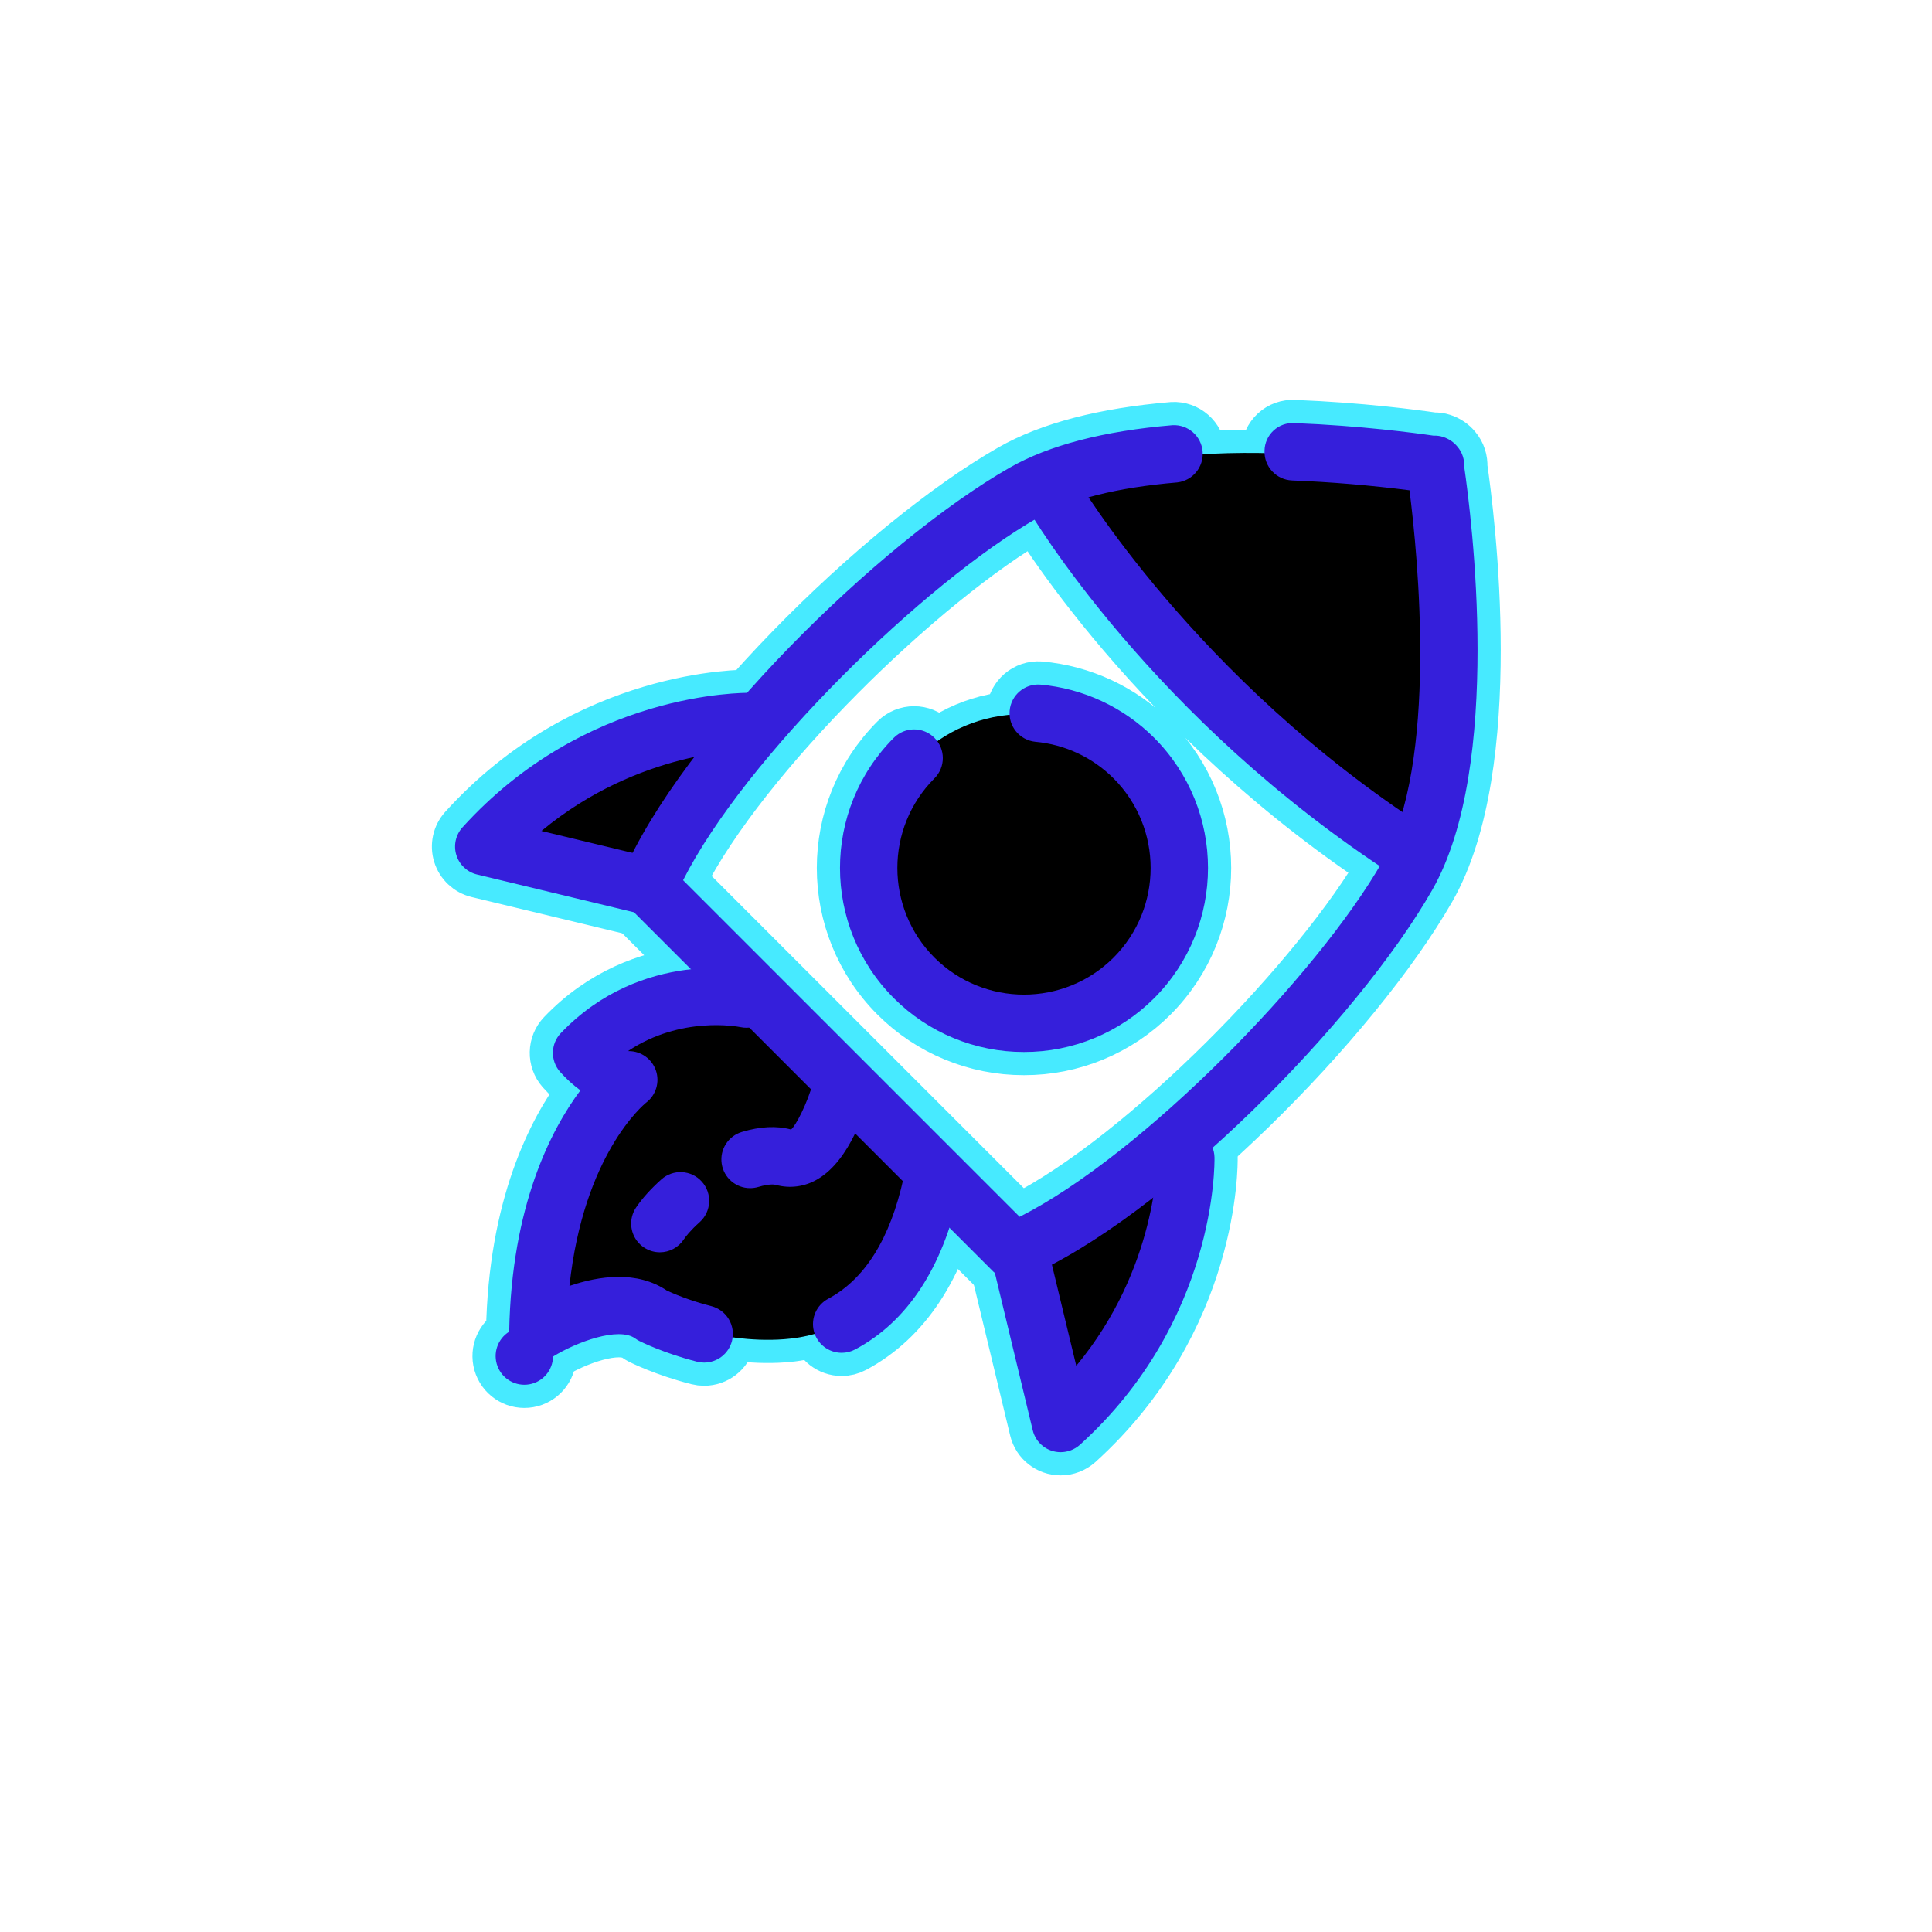
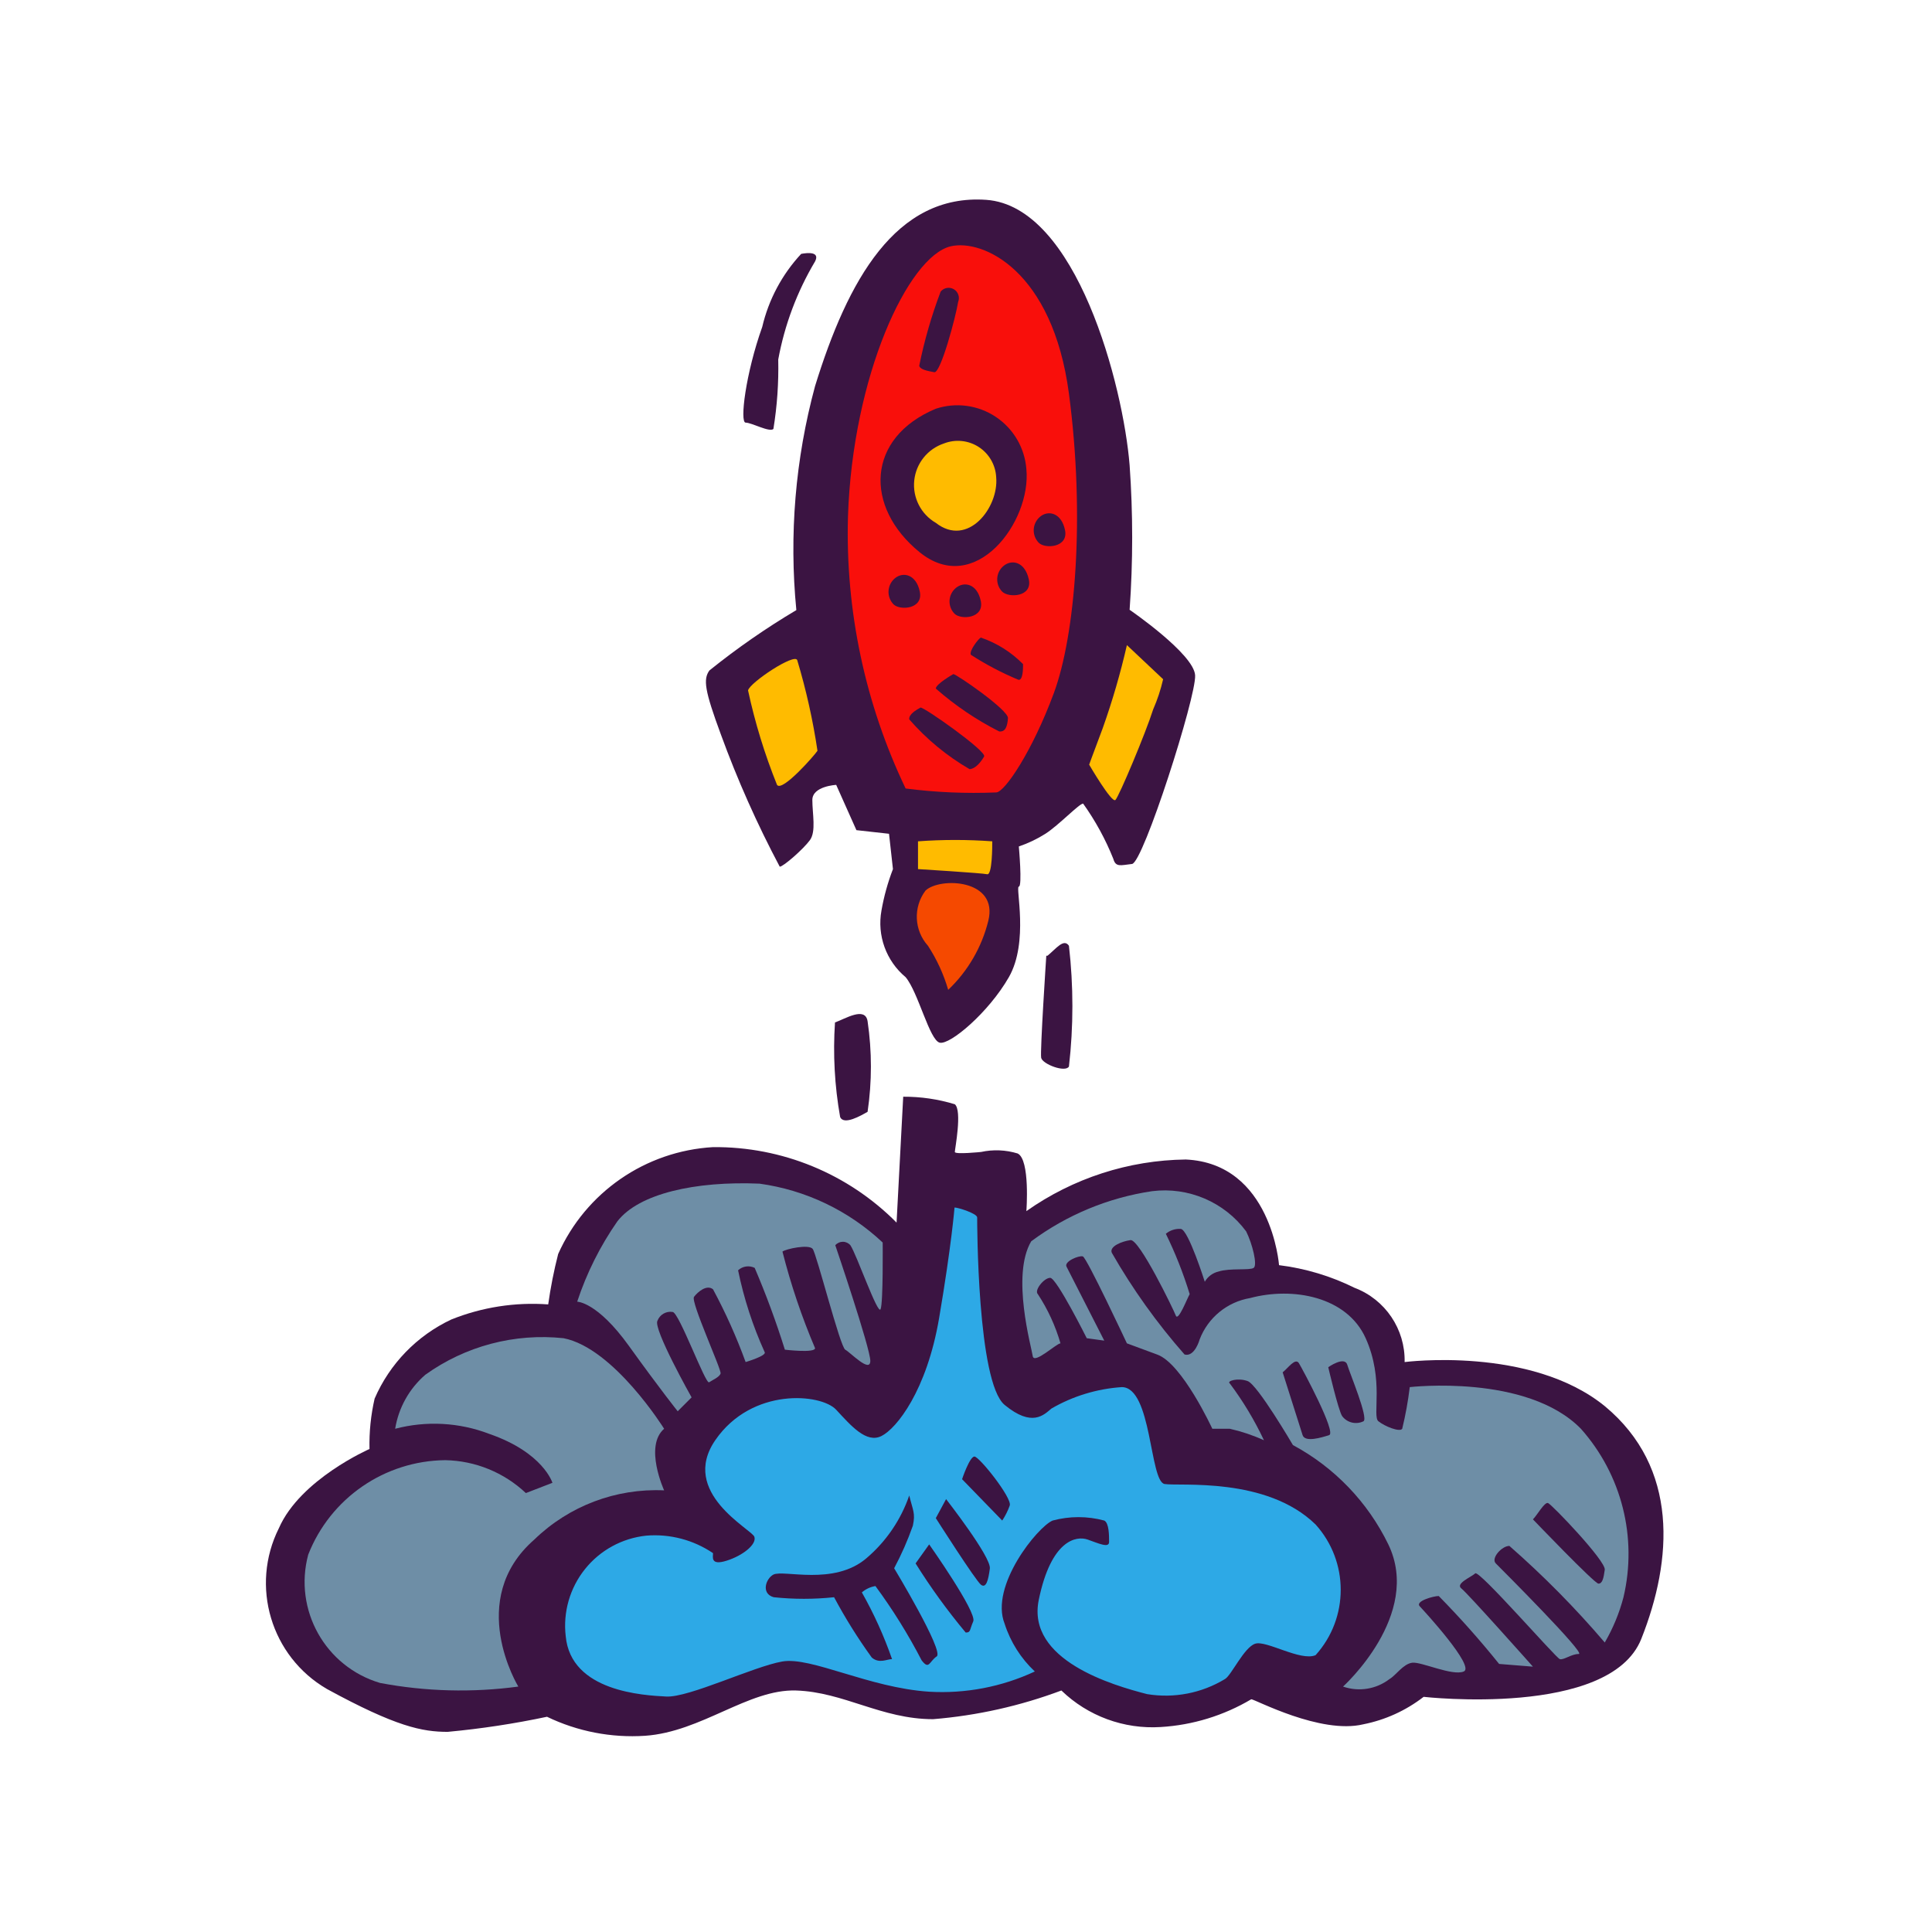
- <svg xmlns="http://www.w3.org/2000/svg" width="256px" height="256px" viewBox="0 0 1055.00 1055.00" class="icon" version="1.1" fill="#8f1dc3" stroke="#8f1dc3" stroke-width="0.011" transform="rotate(0)">
+ <svg xmlns="http://www.w3.org/2000/svg" width="800px" height="800px" viewBox="0 0 64 64" fill="#000000">
  <g id="SVGRepo_bgCarrier" stroke-width="0" />
-   <g id="SVGRepo_tracerCarrier" stroke-linecap="round" stroke-linejoin="round" stroke="#47eaff" stroke-width="25.32">
-     <path d="M573.213 261.968s125.388 185.465 206.374 190.7c0 0 23.51-133.225 2.617-193.302-0.016-0.016-99.276-28.745-208.991 2.602zM264.961 460.505l86.205 23.51 52.24-91.424c0.016-0.016-135.827 47.005-138.444 67.913zM562.759 679.934l15.674 86.205 23.51-20.909 39.184-70.531 2.617-47.021zM406.023 538.872l-86.205 33.965 13.056 23.51-39.184 104.496 5.219 18.291 20.893-7.837 62.694 15.674s57.475 15.674 83.587-10.454l33.965-41.801 5.219-28.73-99.245-107.113z" fill="#000000" />
-     <path d="M558.84 472.26m-82.286 0a82.286 82.286 0 1 0 164.572 0 82.286 82.286 0 1 0-164.572 0Z" fill="#000000" />
-     <path d="M553.48 698.962a15.674 15.674 0 0 1-11.081-4.592L343.094 495.049a15.674 15.674 0 0 1-3.323-17.257c32.444-75.703 140.404-181.735 211.624-222.439 21.379-12.21 51.268-19.999 88.838-23.166a15.689 15.689 0 0 1 2.633 31.253c-32.993 2.774-58.541 9.216-75.923 19.137-62.224 35.563-160.058 131.031-193.929 198.082l183.772 183.788c67.051-33.886 162.535-131.721 198.082-193.945 30.72-53.776 19.373-166.97 14.812-202.769a736.61 736.61 0 0 0-64.12-5.376 15.674 15.674 0 0 1-15.047-16.269 15.376 15.376 0 0 1 16.269-15.047c36.284 1.411 66.111 5.407 76.064 6.865a14.185 14.185 0 0 1 5.172 0.69c3.135 1.003 5.878 2.868 7.852 5.329a15.125 15.125 0 0 1 2.947 5.313c0.596 1.881 0.846 3.824 0.752 5.737 3.84 26.285 21.379 163.021-17.507 231.059-40.704 71.221-146.736 179.196-222.439 211.64a15.266 15.266 0 0 1-6.144 1.285z" fill="#351fdb" />
-     <path d="M354.191 499.641a15.674 15.674 0 0 1-3.683-0.439l-89.998-21.661a15.674 15.674 0 0 1-7.962-25.752c67.318-74.402 153.366-73.384 156.955-73.493a15.674 15.674 0 0 1 15.344 16.003 15.783 15.783 0 0 1-15.94 15.344c-0.799-0.016-59.701-0.329-113.241 44.121l62.177 14.968a15.658 15.658 0 0 1-3.652 30.908zM579.169 792.988a15.642 15.642 0 0 1-15.235-12.006l-21.661-89.998a15.674 15.674 0 1 1 30.469-7.335l14.968 62.177c44.387-53.462 44.137-112.583 44.121-113.241a15.674 15.674 0 0 1 15.407-15.909h0.282a15.674 15.674 0 0 1 15.674 15.329c0.063 3.621 0.956 89.59-73.493 156.955a15.846 15.846 0 0 1-10.533 4.028zM770.825 481.303a15.674 15.674 0 0 1-8.495-2.508c-133.288-86.048-198.976-197.267-201.719-201.969a15.689 15.689 0 0 1 27.084-15.783c0.643 1.081 64.951 109.621 191.64 191.405a15.689 15.689 0 0 1-8.511 28.855zM559.17 574.451a100.201 100.201 0 0 1-71.08-29.388 100.64 100.64 0 0 1 0-142.175 15.658 15.658 0 1 1 22.162 22.162 69.277 69.277 0 0 0 0 97.85 69.261 69.261 0 0 0 97.834 0 69.277 69.277 0 0 0 0-97.85 69.23 69.23 0 0 0-42.836-19.999 15.674 15.674 0 0 1 2.727-31.222 100.624 100.624 0 0 1 62.271 29.059 100.64 100.64 0 0 1 0 142.175 100.201 100.201 0 0 1-71.08 29.388z" fill="#351fdb" />
-     <path d="M459.611 738.726a15.674 15.674 0 0 1-7.382-29.498c20.078-10.721 33.933-32.914 41.174-65.97a15.674 15.674 0 0 1 30.626 6.708c-9.31 42.444-28.495 71.691-57.052 86.926a15.595 15.595 0 0 1-7.367 1.834zM384.504 744.07a15.595 15.595 0 0 1-3.871-0.486c-18.291-4.655-31.002-11.05-31.535-11.316a16.457 16.457 0 0 1-2.194-1.348c-9.059-6.646-32.162 1.959-44.905 9.859a15.674 15.674 0 1 1-23.949-13.589c1.254-68.901 22.93-110.42 38.886-131.783a71.283 71.283 0 0 1-11.128-10.141 15.674 15.674 0 0 1 0.455-21.144c44.137-46.221 102.223-34.435 104.668-33.918 8.464 1.818 13.855 10.141 12.053 18.62a15.736 15.736 0 0 1-18.526 12.069c-1.52-0.313-32.632-6.269-61.519 13.056l0.392 0.016a15.674 15.674 0 0 1 9.561 28.103c-1.442 1.16-34.2 28.244-41.927 100.138 16.128-5.486 36.833-8.526 53.196 2.539 2.774 1.301 11.959 5.36 24.216 8.479a15.674 15.674 0 0 1 11.332 19.059 15.736 15.736 0 0 1-15.203 11.787z" fill="#351fdb" />
-     <path d="M360.304 683.837a15.689 15.689 0 0 1-13.025-24.372c3.26-4.89 8.041-10.203 13.84-15.407a15.658 15.658 0 1 1 20.94 23.322c-5.141 4.608-7.664 7.915-8.699 9.482a15.674 15.674 0 0 1-13.056 6.975zM409.613 648.807a15.674 15.674 0 0 1-4.514-30.689c10-3.009 19.043-3.464 26.849-1.332 2.367-1.599 9.091-14.561 11.959-25.579a15.674 15.674 0 0 1 30.328 7.915c-1.473 5.642-9.749 34.356-27.868 44.842a29.168 29.168 0 0 1-22.664 3.072c-0.705-0.204-3.542-0.705-9.577 1.113a15.971 15.971 0 0 1-4.514 0.658z" fill="#351fdb" />
-   </g>
+   <g id="SVGRepo_tracerCarrier" stroke-linecap="round" stroke-linejoin="round" />
  <g id="SVGRepo_iconCarrier">
-     <path d="M573.213 261.968s125.388 185.465 206.374 190.7c0 0 23.51-133.225 2.617-193.302-0.016-0.016-99.276-28.745-208.991 2.602zM264.961 460.505l86.205 23.51 52.24-91.424c0.016-0.016-135.827 47.005-138.444 67.913zM562.759 679.934l15.674 86.205 23.51-20.909 39.184-70.531 2.617-47.021zM406.023 538.872l-86.205 33.965 13.056 23.51-39.184 104.496 5.219 18.291 20.893-7.837 62.694 15.674s57.475 15.674 83.587-10.454l33.965-41.801 5.219-28.73-99.245-107.113z" fill="#000000" />
-     <path d="M558.84 472.26m-82.286 0a82.286 82.286 0 1 0 164.572 0 82.286 82.286 0 1 0-164.572 0Z" fill="#000000" />
-     <path d="M553.48 698.962a15.674 15.674 0 0 1-11.081-4.592L343.094 495.049a15.674 15.674 0 0 1-3.323-17.257c32.444-75.703 140.404-181.735 211.624-222.439 21.379-12.21 51.268-19.999 88.838-23.166a15.689 15.689 0 0 1 2.633 31.253c-32.993 2.774-58.541 9.216-75.923 19.137-62.224 35.563-160.058 131.031-193.929 198.082l183.772 183.788c67.051-33.886 162.535-131.721 198.082-193.945 30.72-53.776 19.373-166.97 14.812-202.769a736.61 736.61 0 0 0-64.12-5.376 15.674 15.674 0 0 1-15.047-16.269 15.376 15.376 0 0 1 16.269-15.047c36.284 1.411 66.111 5.407 76.064 6.865a14.185 14.185 0 0 1 5.172 0.69c3.135 1.003 5.878 2.868 7.852 5.329a15.125 15.125 0 0 1 2.947 5.313c0.596 1.881 0.846 3.824 0.752 5.737 3.84 26.285 21.379 163.021-17.507 231.059-40.704 71.221-146.736 179.196-222.439 211.64a15.266 15.266 0 0 1-6.144 1.285z" fill="#351fdb" />
-     <path d="M354.191 499.641a15.674 15.674 0 0 1-3.683-0.439l-89.998-21.661a15.674 15.674 0 0 1-7.962-25.752c67.318-74.402 153.366-73.384 156.955-73.493a15.674 15.674 0 0 1 15.344 16.003 15.783 15.783 0 0 1-15.94 15.344c-0.799-0.016-59.701-0.329-113.241 44.121l62.177 14.968a15.658 15.658 0 0 1-3.652 30.908zM579.169 792.988a15.642 15.642 0 0 1-15.235-12.006l-21.661-89.998a15.674 15.674 0 1 1 30.469-7.335l14.968 62.177c44.387-53.462 44.137-112.583 44.121-113.241a15.674 15.674 0 0 1 15.407-15.909h0.282a15.674 15.674 0 0 1 15.674 15.329c0.063 3.621 0.956 89.59-73.493 156.955a15.846 15.846 0 0 1-10.533 4.028zM770.825 481.303a15.674 15.674 0 0 1-8.495-2.508c-133.288-86.048-198.976-197.267-201.719-201.969a15.689 15.689 0 0 1 27.084-15.783c0.643 1.081 64.951 109.621 191.64 191.405a15.689 15.689 0 0 1-8.511 28.855zM559.17 574.451a100.201 100.201 0 0 1-71.08-29.388 100.64 100.64 0 0 1 0-142.175 15.658 15.658 0 1 1 22.162 22.162 69.277 69.277 0 0 0 0 97.85 69.261 69.261 0 0 0 97.834 0 69.277 69.277 0 0 0 0-97.85 69.23 69.23 0 0 0-42.836-19.999 15.674 15.674 0 0 1 2.727-31.222 100.624 100.624 0 0 1 62.271 29.059 100.64 100.64 0 0 1 0 142.175 100.201 100.201 0 0 1-71.08 29.388z" fill="#351fdb" />
-     <path d="M459.611 738.726a15.674 15.674 0 0 1-7.382-29.498c20.078-10.721 33.933-32.914 41.174-65.97a15.674 15.674 0 0 1 30.626 6.708c-9.31 42.444-28.495 71.691-57.052 86.926a15.595 15.595 0 0 1-7.367 1.834zM384.504 744.07a15.595 15.595 0 0 1-3.871-0.486c-18.291-4.655-31.002-11.05-31.535-11.316a16.457 16.457 0 0 1-2.194-1.348c-9.059-6.646-32.162 1.959-44.905 9.859a15.674 15.674 0 1 1-23.949-13.589c1.254-68.901 22.93-110.42 38.886-131.783a71.283 71.283 0 0 1-11.128-10.141 15.674 15.674 0 0 1 0.455-21.144c44.137-46.221 102.223-34.435 104.668-33.918 8.464 1.818 13.855 10.141 12.053 18.62a15.736 15.736 0 0 1-18.526 12.069c-1.52-0.313-32.632-6.269-61.519 13.056l0.392 0.016a15.674 15.674 0 0 1 9.561 28.103c-1.442 1.16-34.2 28.244-41.927 100.138 16.128-5.486 36.833-8.526 53.196 2.539 2.774 1.301 11.959 5.36 24.216 8.479a15.674 15.674 0 0 1 11.332 19.059 15.736 15.736 0 0 1-15.203 11.787z" fill="#351fdb" />
-     <path d="M360.304 683.837a15.689 15.689 0 0 1-13.025-24.372c3.26-4.89 8.041-10.203 13.84-15.407a15.658 15.658 0 1 1 20.94 23.322c-5.141 4.608-7.664 7.915-8.699 9.482a15.674 15.674 0 0 1-13.056 6.975zM409.613 648.807a15.674 15.674 0 0 1-4.514-30.689c10-3.009 19.043-3.464 26.849-1.332 2.367-1.599 9.091-14.561 11.959-25.579a15.674 15.674 0 0 1 30.328 7.915c-1.473 5.642-9.749 34.356-27.868 44.842a29.168 29.168 0 0 1-22.664 3.072c-0.705-0.204-3.542-0.705-9.577 1.113a15.971 15.971 0 0 1-4.514 0.658z" fill="#351fdb" />
+     <path d="m53.16 46.58c-2.46-2-6.63-1.46-6.63-1.46a2.57 2.57 0 0 0 -1.66-2.46 7.78 7.78 0 0 0 -2.5-.75s-.25-3.37-3.09-3.5a9.36 9.36 0 0 0 -5.28 1.71s.13-1.71-.29-1.91a2.4 2.4 0 0 0 -1.21-.05s-.87.09-.87 0 .25-1.37 0-1.58a5.75 5.75 0 0 0 -1.71-.25l-.22 4.17a8.45 8.45 0 0 0 -6.08-2.5 6 6 0 0 0 -5.13 3.54 15.25 15.25 0 0 0 -.33 1.67 7.22 7.22 0 0 0 -3.21.5 5.16 5.16 0 0 0 -2.54 2.62 6.77 6.77 0 0 0 -.17 1.67s-2.29 1-3 2.62a4.06 4.06 0 0 0 1.59 5.33c2.29 1.25 3.16 1.42 4 1.42a28.61 28.61 0 0 0 3.29-.5 6.5 6.5 0 0 0 3.25.63c1.87-.13 3.42-1.55 5-1.5s2.83.95 4.54.95a15.75 15.75 0 0 0 4.25-.95 4.34 4.34 0 0 0 3.29 1.21 6.66 6.66 0 0 0 3-.92c.12 0 2.29 1.17 3.71.83a4.78 4.78 0 0 0 2-.91s6.17.7 7.21-1.92 1.25-5.67-1.21-7.71zm-25.5-12.71a13 13 0 0 0 .17 3.13c.12.29.7-.05.91-.17a10.28 10.28 0 0 0 0-3c-.08-.5-.74-.08-1.08.04zm7-2.21s-.21 3.17-.17 3.38.8.5.92.29a17.53 17.53 0 0 0 0-4c-.17-.25-.41.08-.71.33zm-9.04-17.45a12.56 12.56 0 0 0 .16-2.3 9.82 9.82 0 0 1 1.22-3.25c.17-.33-.25-.29-.46-.25a5.34 5.34 0 0 0 -1.29 2.42c-.55 1.54-.75 3.17-.55 3.17s.79.33.92.21zm.21 14.5c.12 0 .79-.59 1-.88s.08-.87.08-1.33.79-.5.79-.5l.67 1.5 1.08.12.13 1.17a7.34 7.34 0 0 0 -.38 1.37 2.33 2.33 0 0 0 .8 2.21c.42.5.79 2.09 1.13 2.17s1.62-1 2.29-2.17.21-3 .33-3 0-1.33 0-1.33a4.14 4.14 0 0 0 .88-.42c.45-.29 1.12-1 1.25-1a8.69 8.69 0 0 1 1 1.83c.08.29.25.21.62.17s2.13-5.54 2.09-6.25-2.17-2.17-2.17-2.17a33.82 33.82 0 0 0 0-4.79c-.21-2.62-1.75-8.58-4.75-8.79s-4.59 2.67-5.67 6.17a20.68 20.68 0 0 0 -.62 7.42 24.77 24.77 0 0 0 -2.88 2c-.21.29-.16.66.38 2.12a34.7 34.7 0 0 0 1.95 4.38z" fill="#3b1442" />
+     <path d="m31.62 40c.12 0 .75.2.75.33s0 5.46.91 6.21 1.3.33 1.55.12a5.36 5.36 0 0 1 2.33-.71c1 0 .92 3.13 1.42 3.21s3.37-.25 5 1.34a3.23 3.23 0 0 1 0 4.33c-.5.21-1.63-.5-2-.38s-.79 1.05-1 1.17a3.79 3.79 0 0 1 -2.58.5c-1.13-.29-4-1.12-3.59-3.12s1.25-2.13 1.62-2 .71.29.71.08 0-.63-.16-.71a3.29 3.29 0 0 0 -1.71 0c-.5.21-2.09 2.17-1.59 3.42a3.72 3.72 0 0 0 1 1.58 7.27 7.27 0 0 1 -3.5.67c-2-.13-3.91-1.17-4.87-1s-3.09 1.2-3.84 1.16-3.16-.16-3.33-2a3 3 0 0 1 2.67-3.33 3.44 3.44 0 0 1 2.21.58c0 .13-.09.42.45.25s1-.54.92-.79-2.5-1.46-1.29-3.21 3.5-1.54 4-1 1 1.12 1.5.87 1.5-1.5 1.91-3.91.51-3.66.51-3.66z" fill="#2da9e6" />
+     <path d="m25.62 52.16c.34-.17 2 .38 3.08-.54a4.76 4.76 0 0 0 1.42-2.08c.12.5.21.58.12 1a10.12 10.12 0 0 1 -.62 1.41s1.66 2.75 1.41 2.92-.25.46-.5.13a18.52 18.52 0 0 0 -1.53-2.46.92.92 0 0 0 -.45.21 13.48 13.48 0 0 1 1 2.21c-.17 0-.42.16-.67-.05a17.35 17.35 0 0 1 -1.25-2 9.52 9.52 0 0 1 -2 0c-.43-.12-.26-.62-.01-.75z" fill="#3b1442" />
+     <path d="m30.33 51.79.45-.63s1.59 2.25 1.46 2.55-.08.37-.25.37a20.6 20.6 0 0 1 -1.66-2.29z" fill="#3b1442" />
+     <path d="m31 50.29.34-.63s1.5 1.92 1.45 2.3-.12.66-.29.54-1.5-2.21-1.5-2.21z" fill="#3b1442" />
+     <path d="m31.87 49s.25-.75.41-.75 1.25 1.37 1.17 1.62a2.28 2.28 0 0 1 -.25.5z" fill="#3b1442" />
+     <path d="m34.16 41.12a8.91 8.91 0 0 1 4-1.66 3.36 3.36 0 0 1 3.12 1.33c.21.42.38 1.12.25 1.21s-.79 0-1.16.12a.71.71 0 0 0 -.46.34s-.54-1.71-.79-1.75a.7.7 0 0 0 -.5.16 13.54 13.54 0 0 1 .79 2c-.08.13-.38.92-.46.71s-1.21-2.54-1.5-2.5-.71.21-.62.42a20.56 20.56 0 0 0 2.41 3.37c.34.09.5-.5.5-.5a2.18 2.18 0 0 1 1.67-1.37c1.42-.38 3.21-.05 3.83 1.33s.21 2.58.42 2.75.71.37.79.25a11.75 11.75 0 0 0 .25-1.38s3.88-.45 5.67 1.38a6.24 6.24 0 0 1 1.41 5.58 6 6 0 0 1 -.62 1.5 31 31 0 0 0 -3.16-3.2c-.25 0-.62.41-.45.58s3 3 2.75 3-.5.21-.63.17-2.67-2.96-2.8-2.84-.67.34-.46.5 2.37 2.59 2.37 2.59l-1.12-.09a30 30 0 0 0 -2-2.25c-.17 0-.79.17-.63.34s1.84 2 1.46 2.16-1.41-.33-1.71-.29-.54.42-.75.54a1.64 1.64 0 0 1 -1.54.25s2.63-2.37 1.5-4.71a7.41 7.41 0 0 0 -3.16-3.29s-1.17-2-1.5-2.12-.71 0-.59.08a10.84 10.84 0 0 1 1.13 1.88 5.83 5.83 0 0 0 -1.13-.38h-.58s-1-2.17-1.83-2.46l-1-.37s-1.33-2.84-1.46-2.88-.63.17-.54.34l1.25 2.45-.58-.08s-1-2-1.21-2-.54.42-.41.54a6 6 0 0 1 .75 1.63c-.13 0-.88.71-.92.42s-.72-2.67-.05-3.8z" fill="#6e8ea6" />
+     <path d="m42.49 45.46c.17-.13.42-.5.54-.3s1.25 2.3 1 2.38-.8.25-.88 0-.66-2.08-.66-2.08z" fill="#3b1442" />
+     <path d="m44 45.29s.54-.38.63-.08.7 1.75.54 1.87a.57.57 0 0 1 -.71-.17c-.13-.2-.46-1.62-.46-1.62z" fill="#3b1442" />
+     <path d="m50.78 50.33c.13-.12.38-.58.5-.54s1.92 1.92 1.88 2.21-.08.46-.21.46-2.17-2.13-2.17-2.13z" fill="#3b1442" />
+     <path d="m29.24 41.16a7.44 7.44 0 0 0 -4.08-1.95c-2.13-.09-4 .33-4.71 1.25a10.29 10.29 0 0 0 -1.33 2.66s.66 0 1.71 1.46 1.62 2.17 1.62 2.17l.46-.46s-1.29-2.29-1.13-2.54a.46.46 0 0 1 .5-.29c.21 0 1.09 2.41 1.21 2.33s.34-.17.38-.29-1-2.38-.88-2.54.42-.42.63-.25a18.36 18.36 0 0 1 1.08 2.41s.71-.21.63-.33a12.8 12.8 0 0 1 -.88-2.71.49.49 0 0 1 .55-.08 28.74 28.74 0 0 1 1 2.71s1 .12 1-.05a21.94 21.94 0 0 1 -1.08-3.2c.12-.09.87-.25 1-.09s.91 3.25 1.08 3.34.83.79.83.37-1.16-3.83-1.16-3.83a.33.33 0 0 1 .5 0c.2.29.91 2.33 1 2.12s.07-2.21.07-2.21z" fill="#6e8ea6" />
+     <path d="m22 47.33s-1.66-2.67-3.33-3a6.65 6.65 0 0 0 -4.58 1.21 3 3 0 0 0 -1 1.79 5.1 5.1 0 0 1 3.12.17c1.79.62 2.09 1.62 2.09 1.62l-.88.34a4 4 0 0 0 -2.67-1.09 4.93 4.93 0 0 0 -4.54 3.13 3.49 3.49 0 0 0 2.38 4.25 14.34 14.34 0 0 0 4.58.12s-1.76-2.87.53-4.87a5.79 5.79 0 0 1 4.3-1.63s-.67-1.46 0-2.04z" fill="#6e8ea6" />
+     <path d="m31.49 8.16c1.07-.25 3.38.8 3.92 4.88s.21 8-.5 9.92-1.63 3.29-1.91 3.29a17.73 17.73 0 0 1 -3-.13 19.6 19.6 0 0 1 -1.91-9c.15-4.66 1.99-8.62 3.4-8.96z" fill="#f90f0b" />
+     <path d="m31.16 9.66a.34.34 0 0 1 .58.34c-.08.5-.58 2.37-.79 2.33s-.46-.08-.5-.21a15.79 15.79 0 0 1 .71-2.46z" fill="#3b1442" />
+     <path d="m24.78 22.87c.06-.26 1.55-1.25 1.63-1a21.38 21.38 0 0 1 .67 3c-.08.13-1.17 1.38-1.34 1.13a19.14 19.14 0 0 1 -.96-3.13z" fill="#ffbb00" />
+     <path d="m37.33 21.37a24.47 24.47 0 0 1 -.8 2.75c-.41 1.09-.45 1.21-.45 1.21s.75 1.29.87 1.17 1-2.21 1.25-3a5.58 5.58 0 0 0 .33-1z" fill="#ffbb00" />
+     <path d="m30.41 27.87a16.81 16.81 0 0 1 2.46 0c0 .17 0 1.13-.17 1.09s-2.29-.17-2.29-.17z" fill="#ffbb00" />
+     <path d="m30.66 29.5c.48-.45 2.42-.38 2.08 1a4.72 4.72 0 0 1 -1.33 2.29 5.45 5.45 0 0 0 -.67-1.46 1.44 1.44 0 0 1 -.08-1.83z" fill="#f54900" />
+     <path d="m31 13.54a2.29 2.29 0 0 1 3 2c.17 1.75-1.7 4.25-3.54 2.75s-1.76-3.79.54-4.75z" fill="#3b1442" />
+     <path d="m31.27 14.69a1.27 1.27 0 0 1 1.73 1.12c.09 1-.94 2.34-2 1.51a1.45 1.45 0 0 1 .27-2.63z" fill="#ffbb00" />
+     <g fill="#3b1442">
+       <path d="m29.64 19.16c.27-.23.71-.14.83.44s-.66.63-.87.42a.59.59 0 0 1 .04-.86z" />
+       <path d="m31.66 19.48c.27-.23.71-.15.83.43s-.66.63-.87.42a.58.58 0 0 1 .04-.85z" />
+       <path d="m33.24 18.75c.27-.23.71-.15.84.44s-.67.62-.88.41a.58.58 0 0 1 .04-.85z" />
+       <path d="m34.45 17.12c.27-.23.71-.14.83.44s-.66.63-.87.42a.59.59 0 0 1 .04-.86z" />
+       <path d="m32.49 21.12a3.59 3.59 0 0 1 1.4.88c0 .14 0 .54-.15.52a9.93 9.93 0 0 1 -1.58-.83c-.06-.13.25-.53.33-.57z" />
+       <path d="m31.58 22.33c.1 0 1.83 1.19 1.81 1.46s-.08.46-.29.44a10.08 10.08 0 0 1 -2.1-1.42c0-.15.58-.48.58-.48z" />
+       <path d="m30.49 23.44c.08-.05 2.21 1.45 2.11 1.62s-.27.4-.48.42a7.9 7.9 0 0 1 -2-1.65c-.02-.17.23-.31.37-.39z" />
+     </g>
  </g>
</svg>
